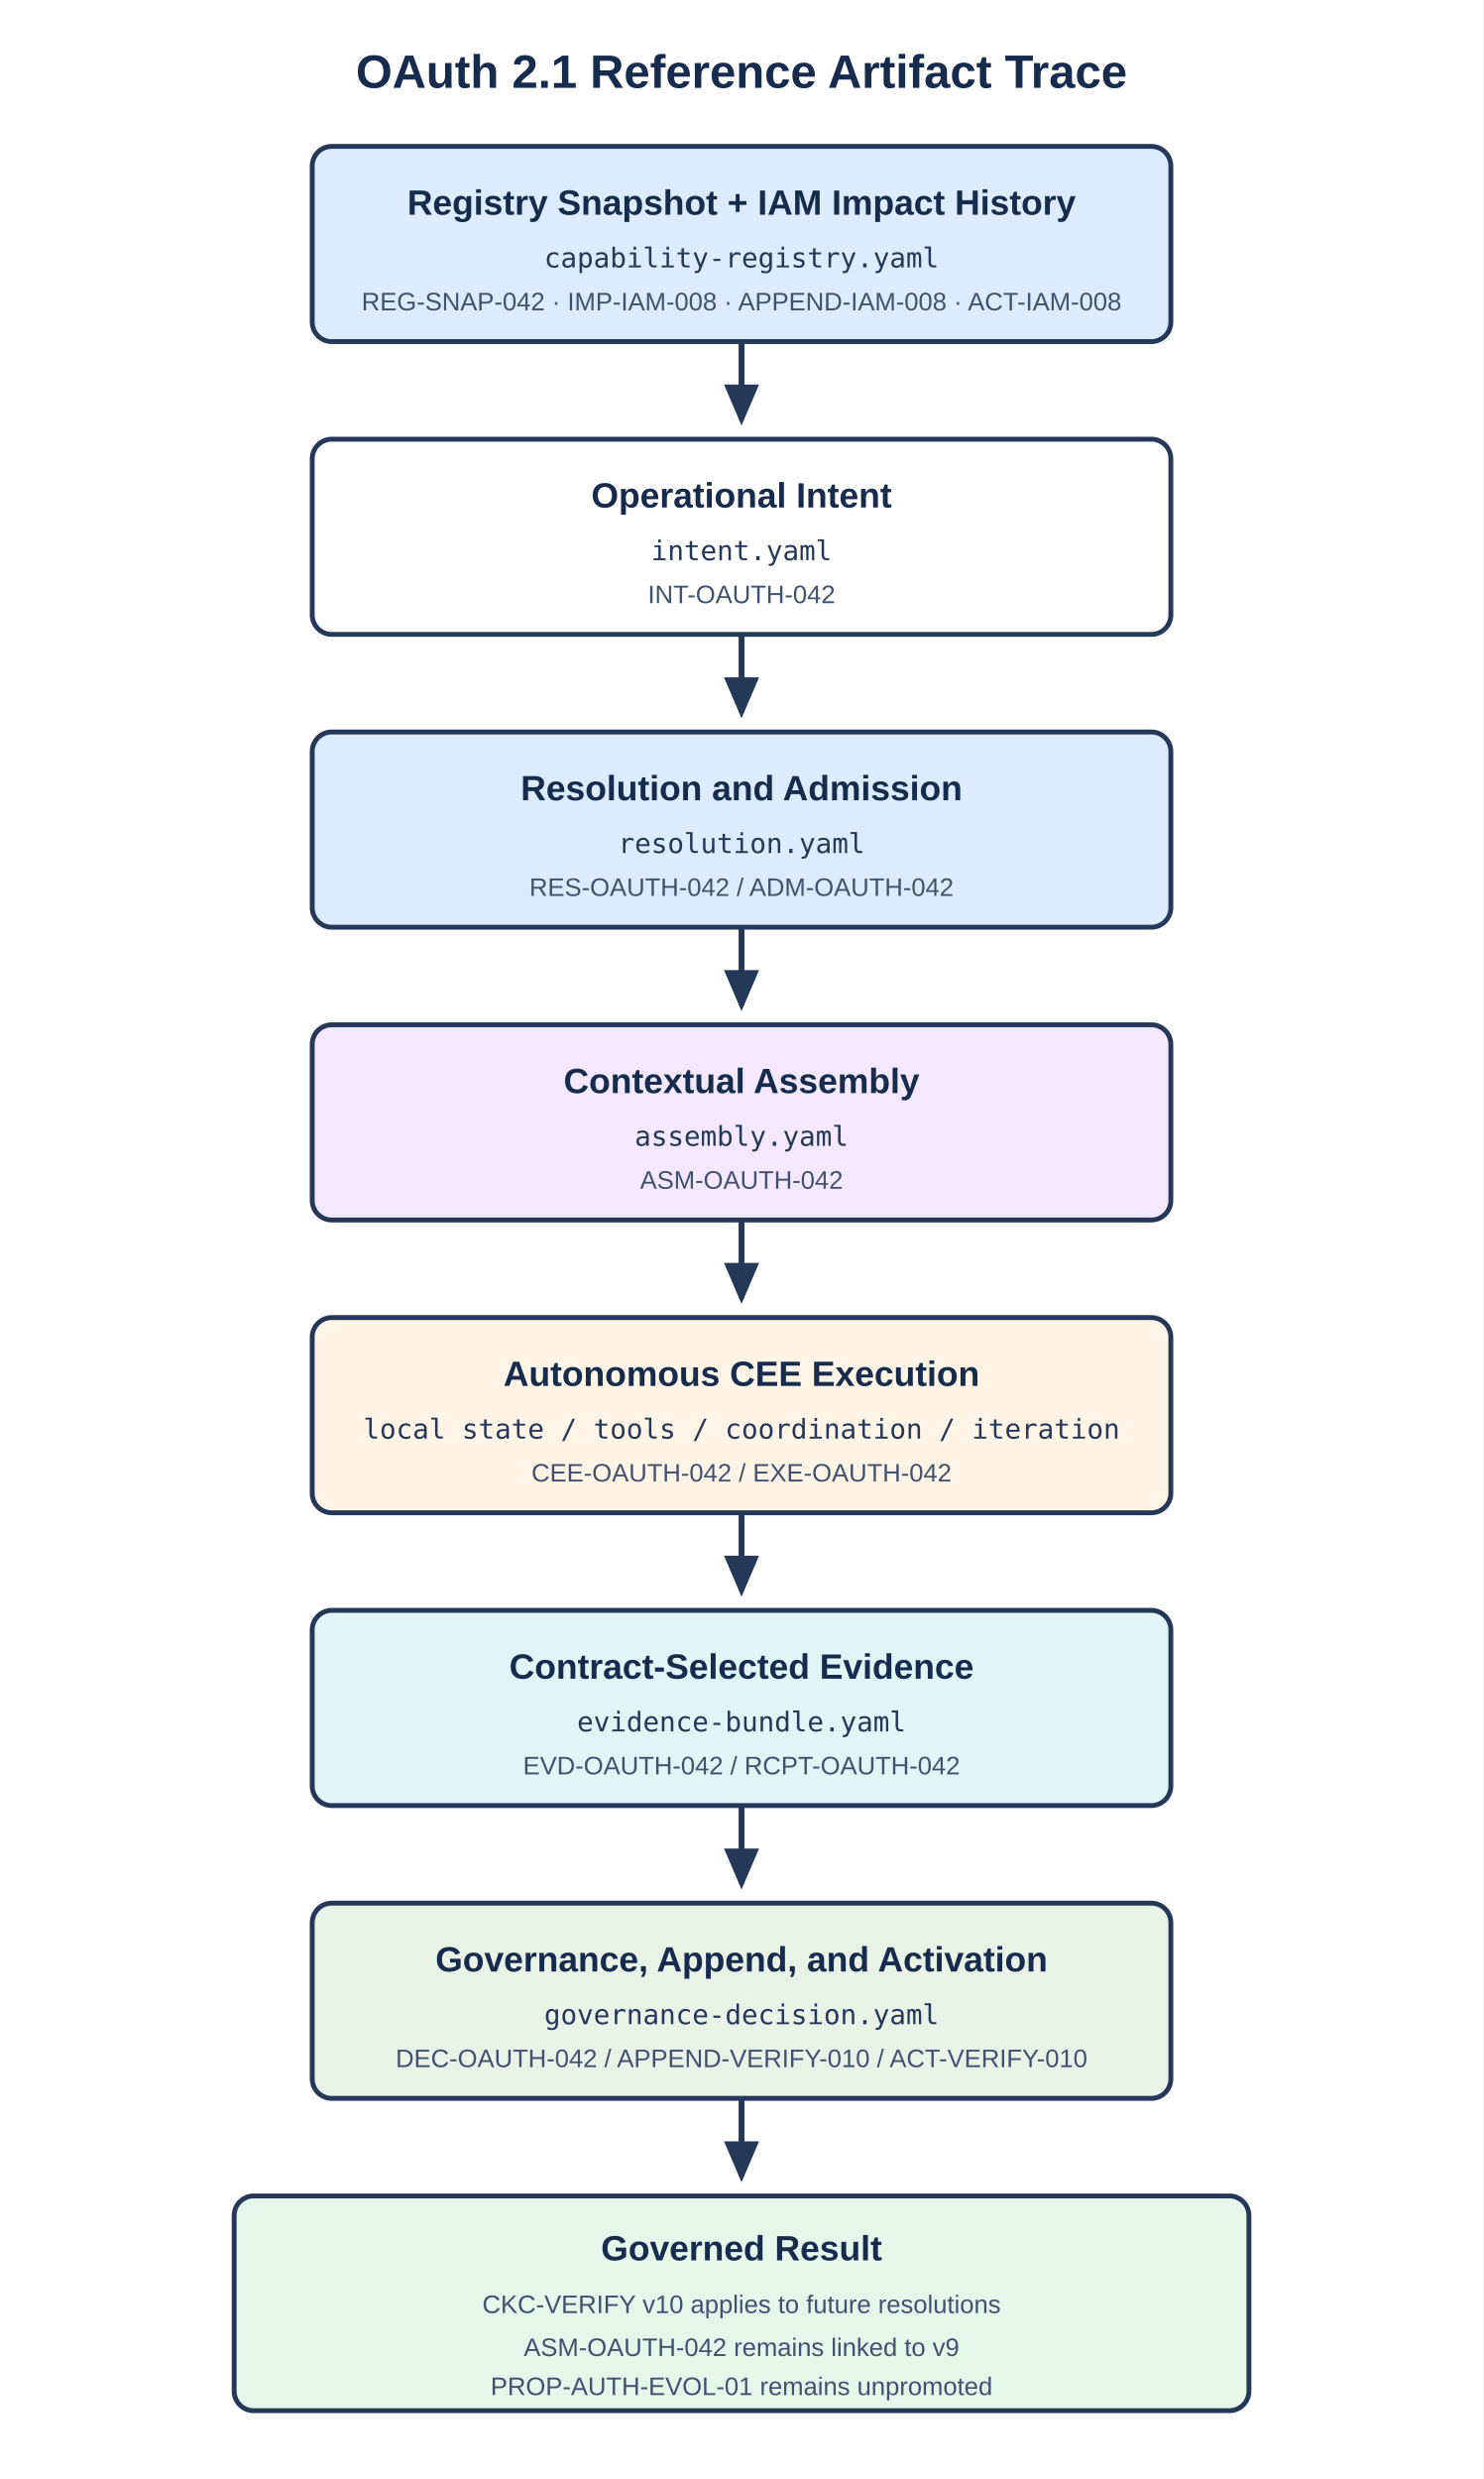
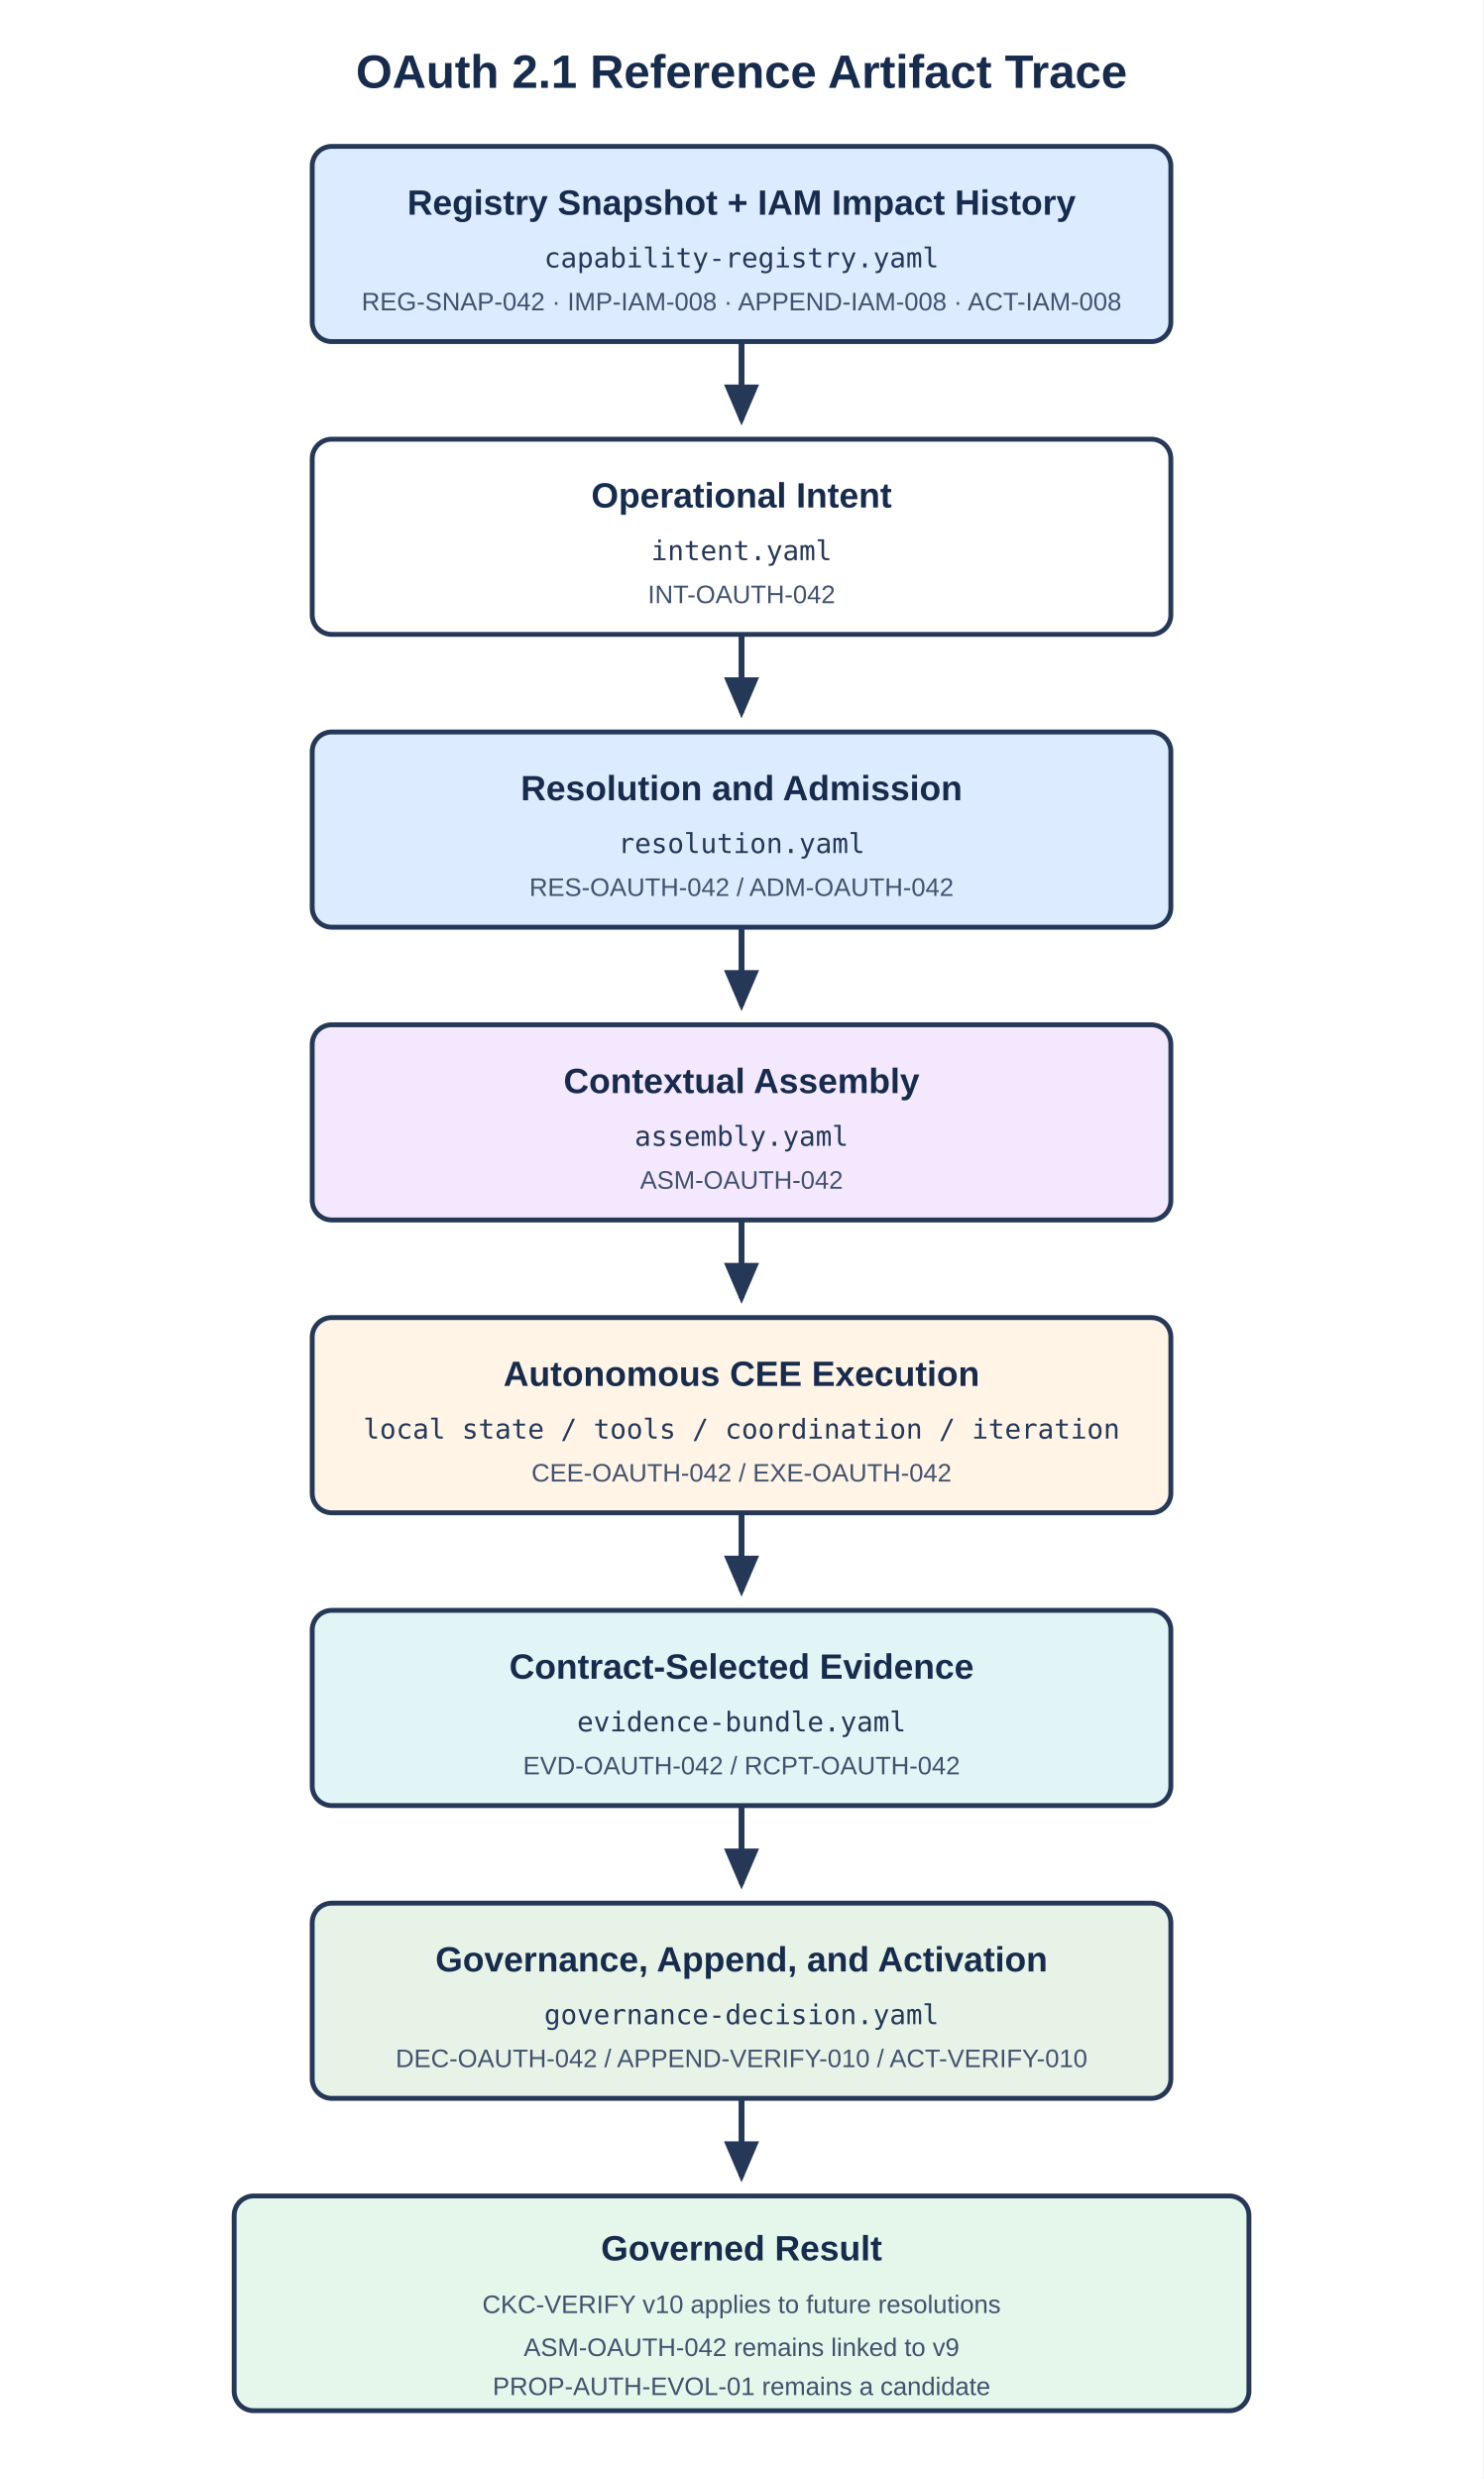
<svg xmlns="http://www.w3.org/2000/svg" width="760" height="1270" viewBox="0 0 760 1270" role="img" aria-labelledby="title desc">
  <defs>
    <marker id="arrow" markerWidth="10" markerHeight="10" refX="6" refY="3" orient="auto" markerUnits="strokeWidth">
      <path d="M0,0 L0,6 L7,3 z" fill="#253858" />
    </marker>
    <style>
      .title { font: 700 24px Arial, sans-serif; fill: #172B4D; }
      .label { font: 700 18px Arial, sans-serif; fill: #172B4D; }
      .file { font: 14px ui-monospace, SFMono-Regular, Menlo, Consolas, monospace; fill: #253858; }
      .id { font: 13px Arial, sans-serif; fill: #42526E; }
      .arrow { stroke: #253858; stroke-width: 3; marker-end: url(#arrow); }
      .box { stroke: #253858; stroke-width: 2.5; rx: 10; }
    </style>
  </defs>
  <rect width="760" height="1270" fill="#FFFFFF" />
  <text x="380" y="45" text-anchor="middle" class="title">OAuth 2.1 Reference Artifact Trace</text>
  <g transform="translate(160 75)">
    <rect class="box" width="440" height="100" fill="#DCEBFF" />
    <text x="220" y="35" text-anchor="middle" class="label">Registry Snapshot + IAM Impact History</text>
    <text x="220" y="62" text-anchor="middle" class="file">capability-registry.yaml</text>
    <text x="220" y="84" text-anchor="middle" class="id">REG-SNAP-042 · IMP-IAM-008 · APPEND-IAM-008 · ACT-IAM-008</text>
  </g>
  <line x1="380" y1="175" x2="380" y2="215" class="arrow" />
  <g transform="translate(160 225)">
    <rect class="box" width="440" height="100" fill="#FFFFFF" />
    <text x="220" y="35" text-anchor="middle" class="label">Operational Intent</text>
    <text x="220" y="62" text-anchor="middle" class="file">intent.yaml</text>
    <text x="220" y="84" text-anchor="middle" class="id">INT-OAUTH-042</text>
  </g>
  <line x1="380" y1="325" x2="380" y2="365" class="arrow" />
  <g transform="translate(160 375)">
    <rect class="box" width="440" height="100" fill="#DCEBFF" />
    <text x="220" y="35" text-anchor="middle" class="label">Resolution and Admission</text>
    <text x="220" y="62" text-anchor="middle" class="file">resolution.yaml</text>
    <text x="220" y="84" text-anchor="middle" class="id">RES-OAUTH-042 / ADM-OAUTH-042</text>
  </g>
  <line x1="380" y1="475" x2="380" y2="515" class="arrow" />
  <g transform="translate(160 525)">
    <rect class="box" width="440" height="100" fill="#F4E8FF" />
    <text x="220" y="35" text-anchor="middle" class="label">Contextual Assembly</text>
    <text x="220" y="62" text-anchor="middle" class="file">assembly.yaml</text>
    <text x="220" y="84" text-anchor="middle" class="id">ASM-OAUTH-042</text>
  </g>
  <line x1="380" y1="625" x2="380" y2="665" class="arrow" />
  <g transform="translate(160 675)">
    <rect class="box" width="440" height="100" fill="#FFF4E5" />
    <text x="220" y="35" text-anchor="middle" class="label">Autonomous CEE Execution</text>
    <text x="220" y="62" text-anchor="middle" class="file">local state / tools / coordination / iteration</text>
    <text x="220" y="84" text-anchor="middle" class="id">CEE-OAUTH-042 / EXE-OAUTH-042</text>
  </g>
  <line x1="380" y1="775" x2="380" y2="815" class="arrow" />
  <g transform="translate(160 825)">
    <rect class="box" width="440" height="100" fill="#E1F5F7" />
    <text x="220" y="35" text-anchor="middle" class="label">Contract-Selected Evidence</text>
    <text x="220" y="62" text-anchor="middle" class="file">evidence-bundle.yaml</text>
    <text x="220" y="84" text-anchor="middle" class="id">EVD-OAUTH-042 / RCPT-OAUTH-042</text>
  </g>
  <line x1="380" y1="925" x2="380" y2="965" class="arrow" />
  <g transform="translate(160 975)">
    <rect class="box" width="440" height="100" fill="#E8F3E8" />
    <text x="220" y="35" text-anchor="middle" class="label">Governance, Append, and Activation</text>
    <text x="220" y="62" text-anchor="middle" class="file">governance-decision.yaml</text>
    <text x="220" y="84" text-anchor="middle" class="id">DEC-OAUTH-042 / APPEND-VERIFY-010 / ACT-VERIFY-010</text>
  </g>
  <line x1="380" y1="1075" x2="380" y2="1115" class="arrow" />
  <g transform="translate(120 1125)">
    <rect class="box" width="520" height="110" fill="#E5F6EA" />
    <text x="260" y="33" text-anchor="middle" class="label">Governed Result</text>
    <text x="260" y="60" text-anchor="middle" class="id">CKC-VERIFY v10 applies to future resolutions</text>
    <text x="260" y="82" text-anchor="middle" class="id">ASM-OAUTH-042 remains linked to v9</text>
-     <text x="260" y="102" text-anchor="middle" class="id">PROP-AUTH-EVOL-01 remains unpromoted</text>
+     <text x="260" y="102" text-anchor="middle" class="id">PROP-AUTH-EVOL-01 remains a candidate</text>
  </g>
</svg>
